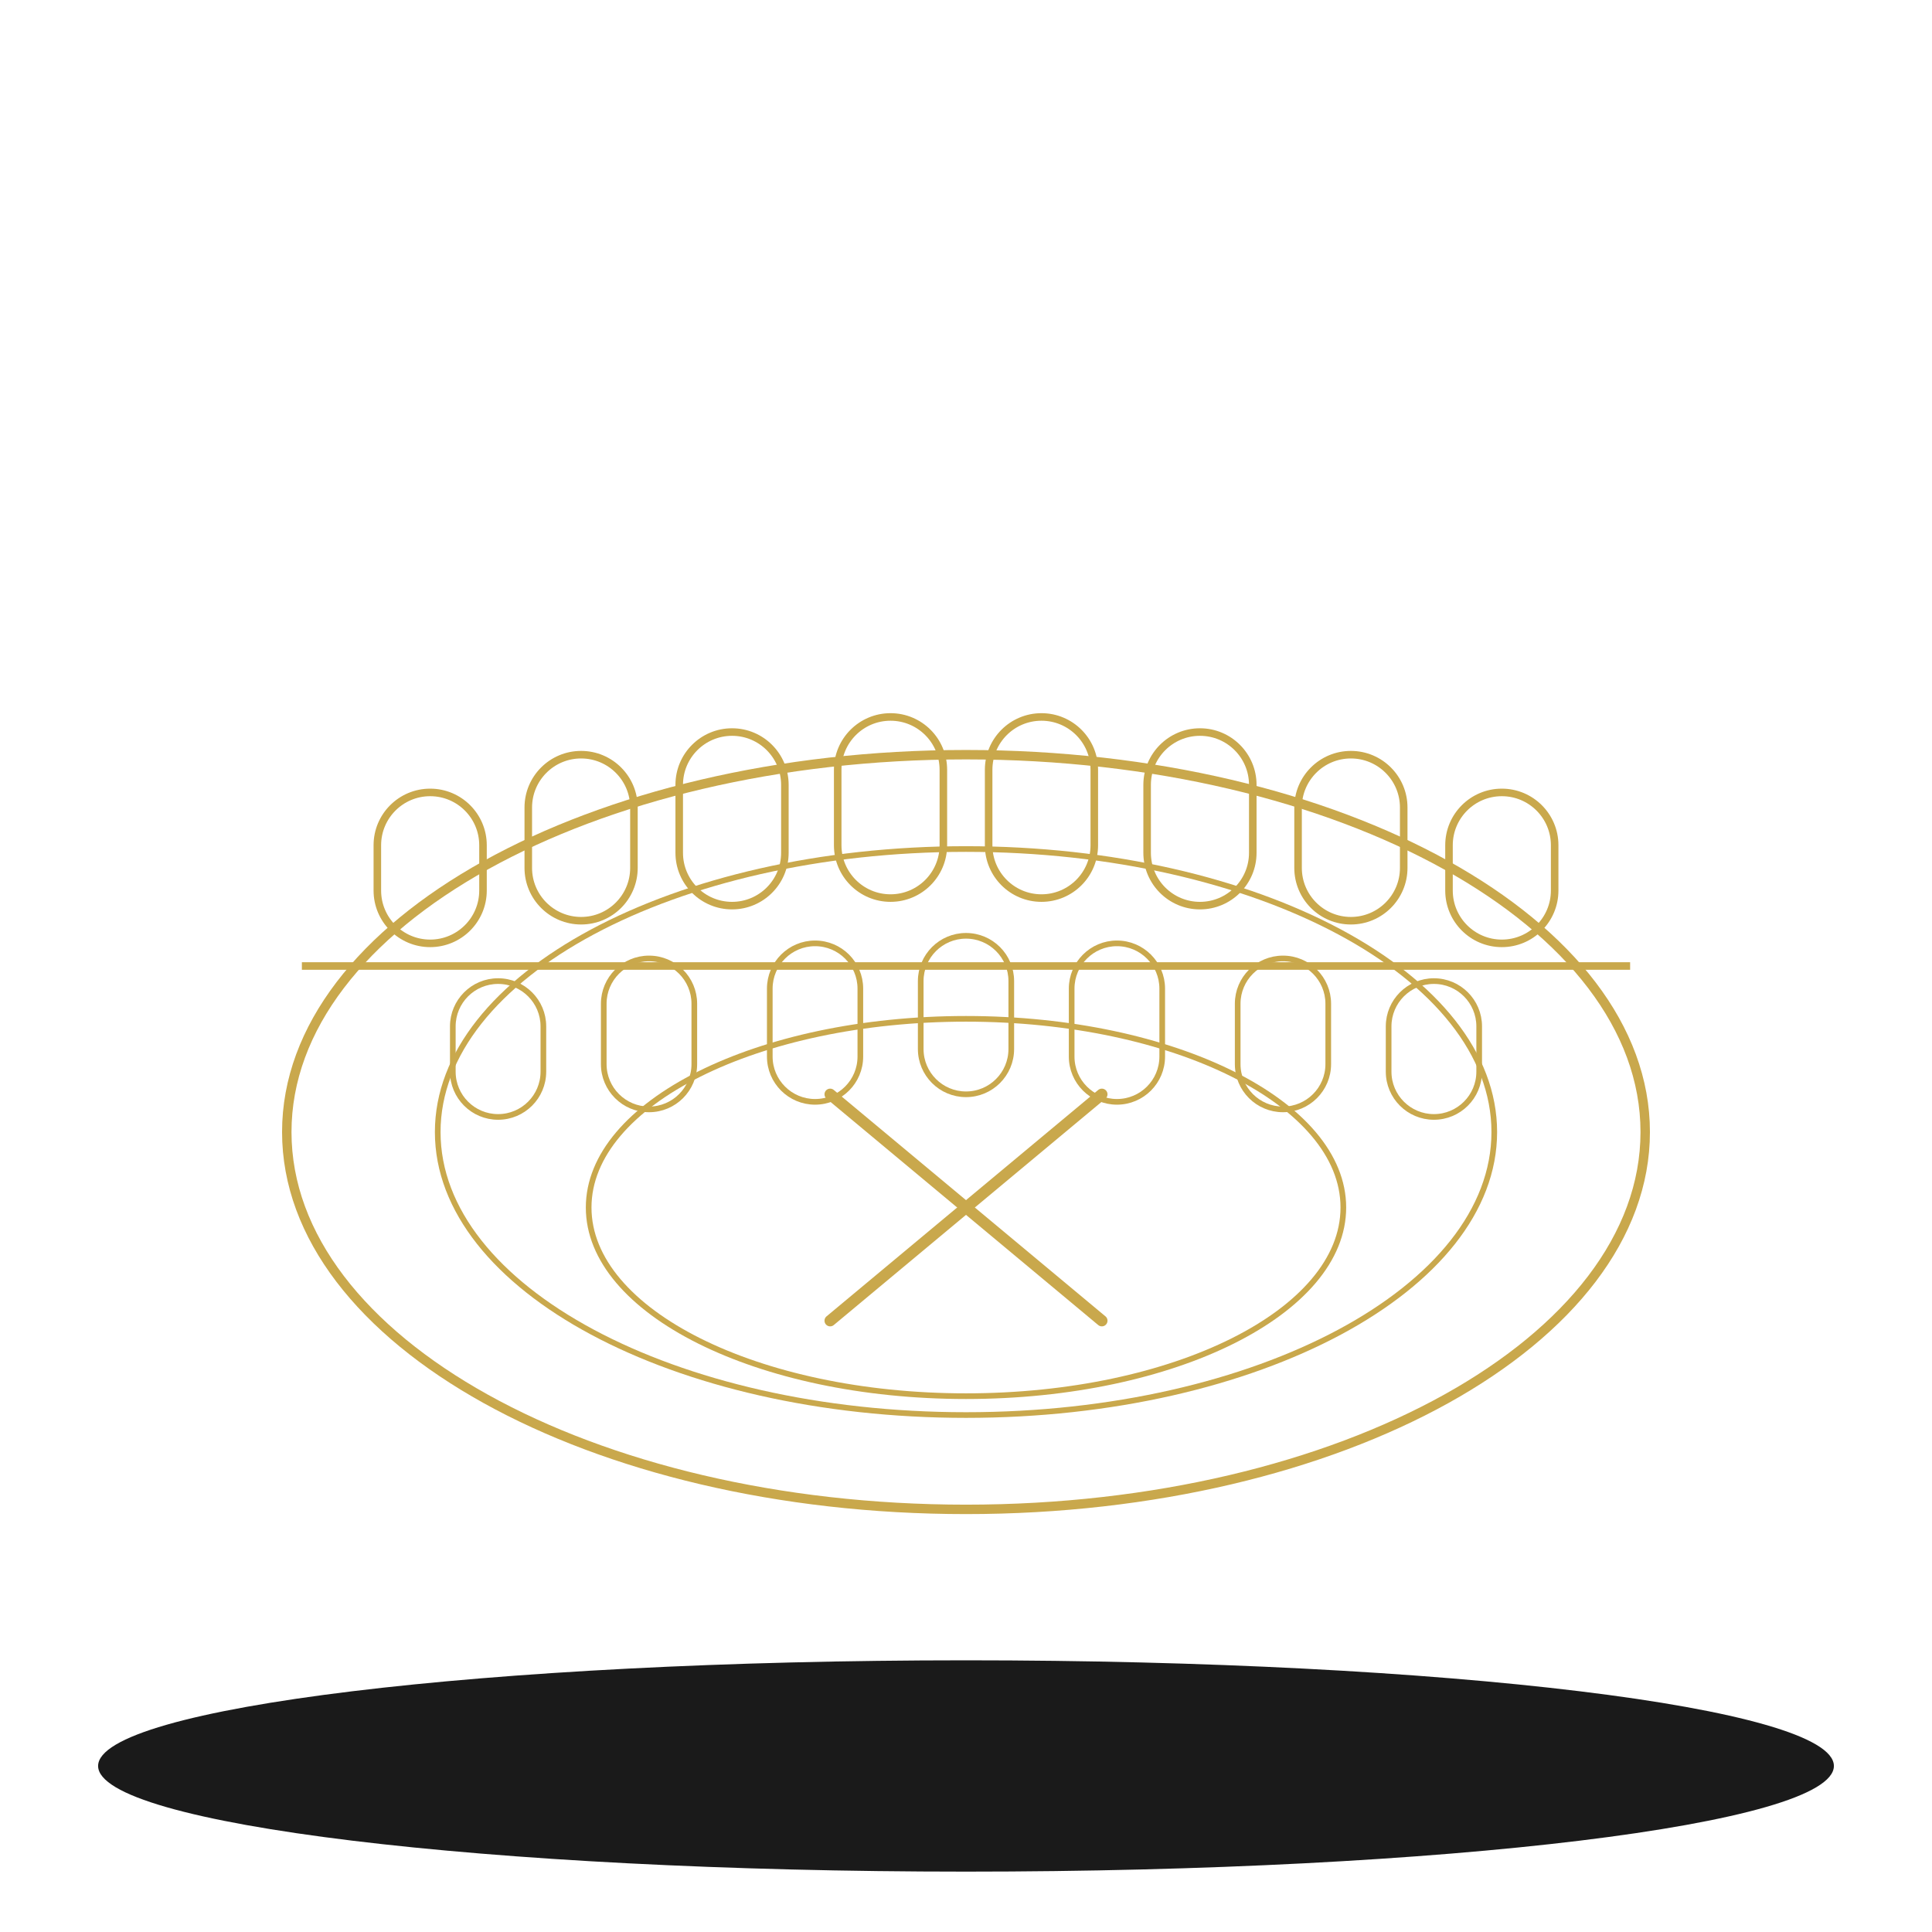
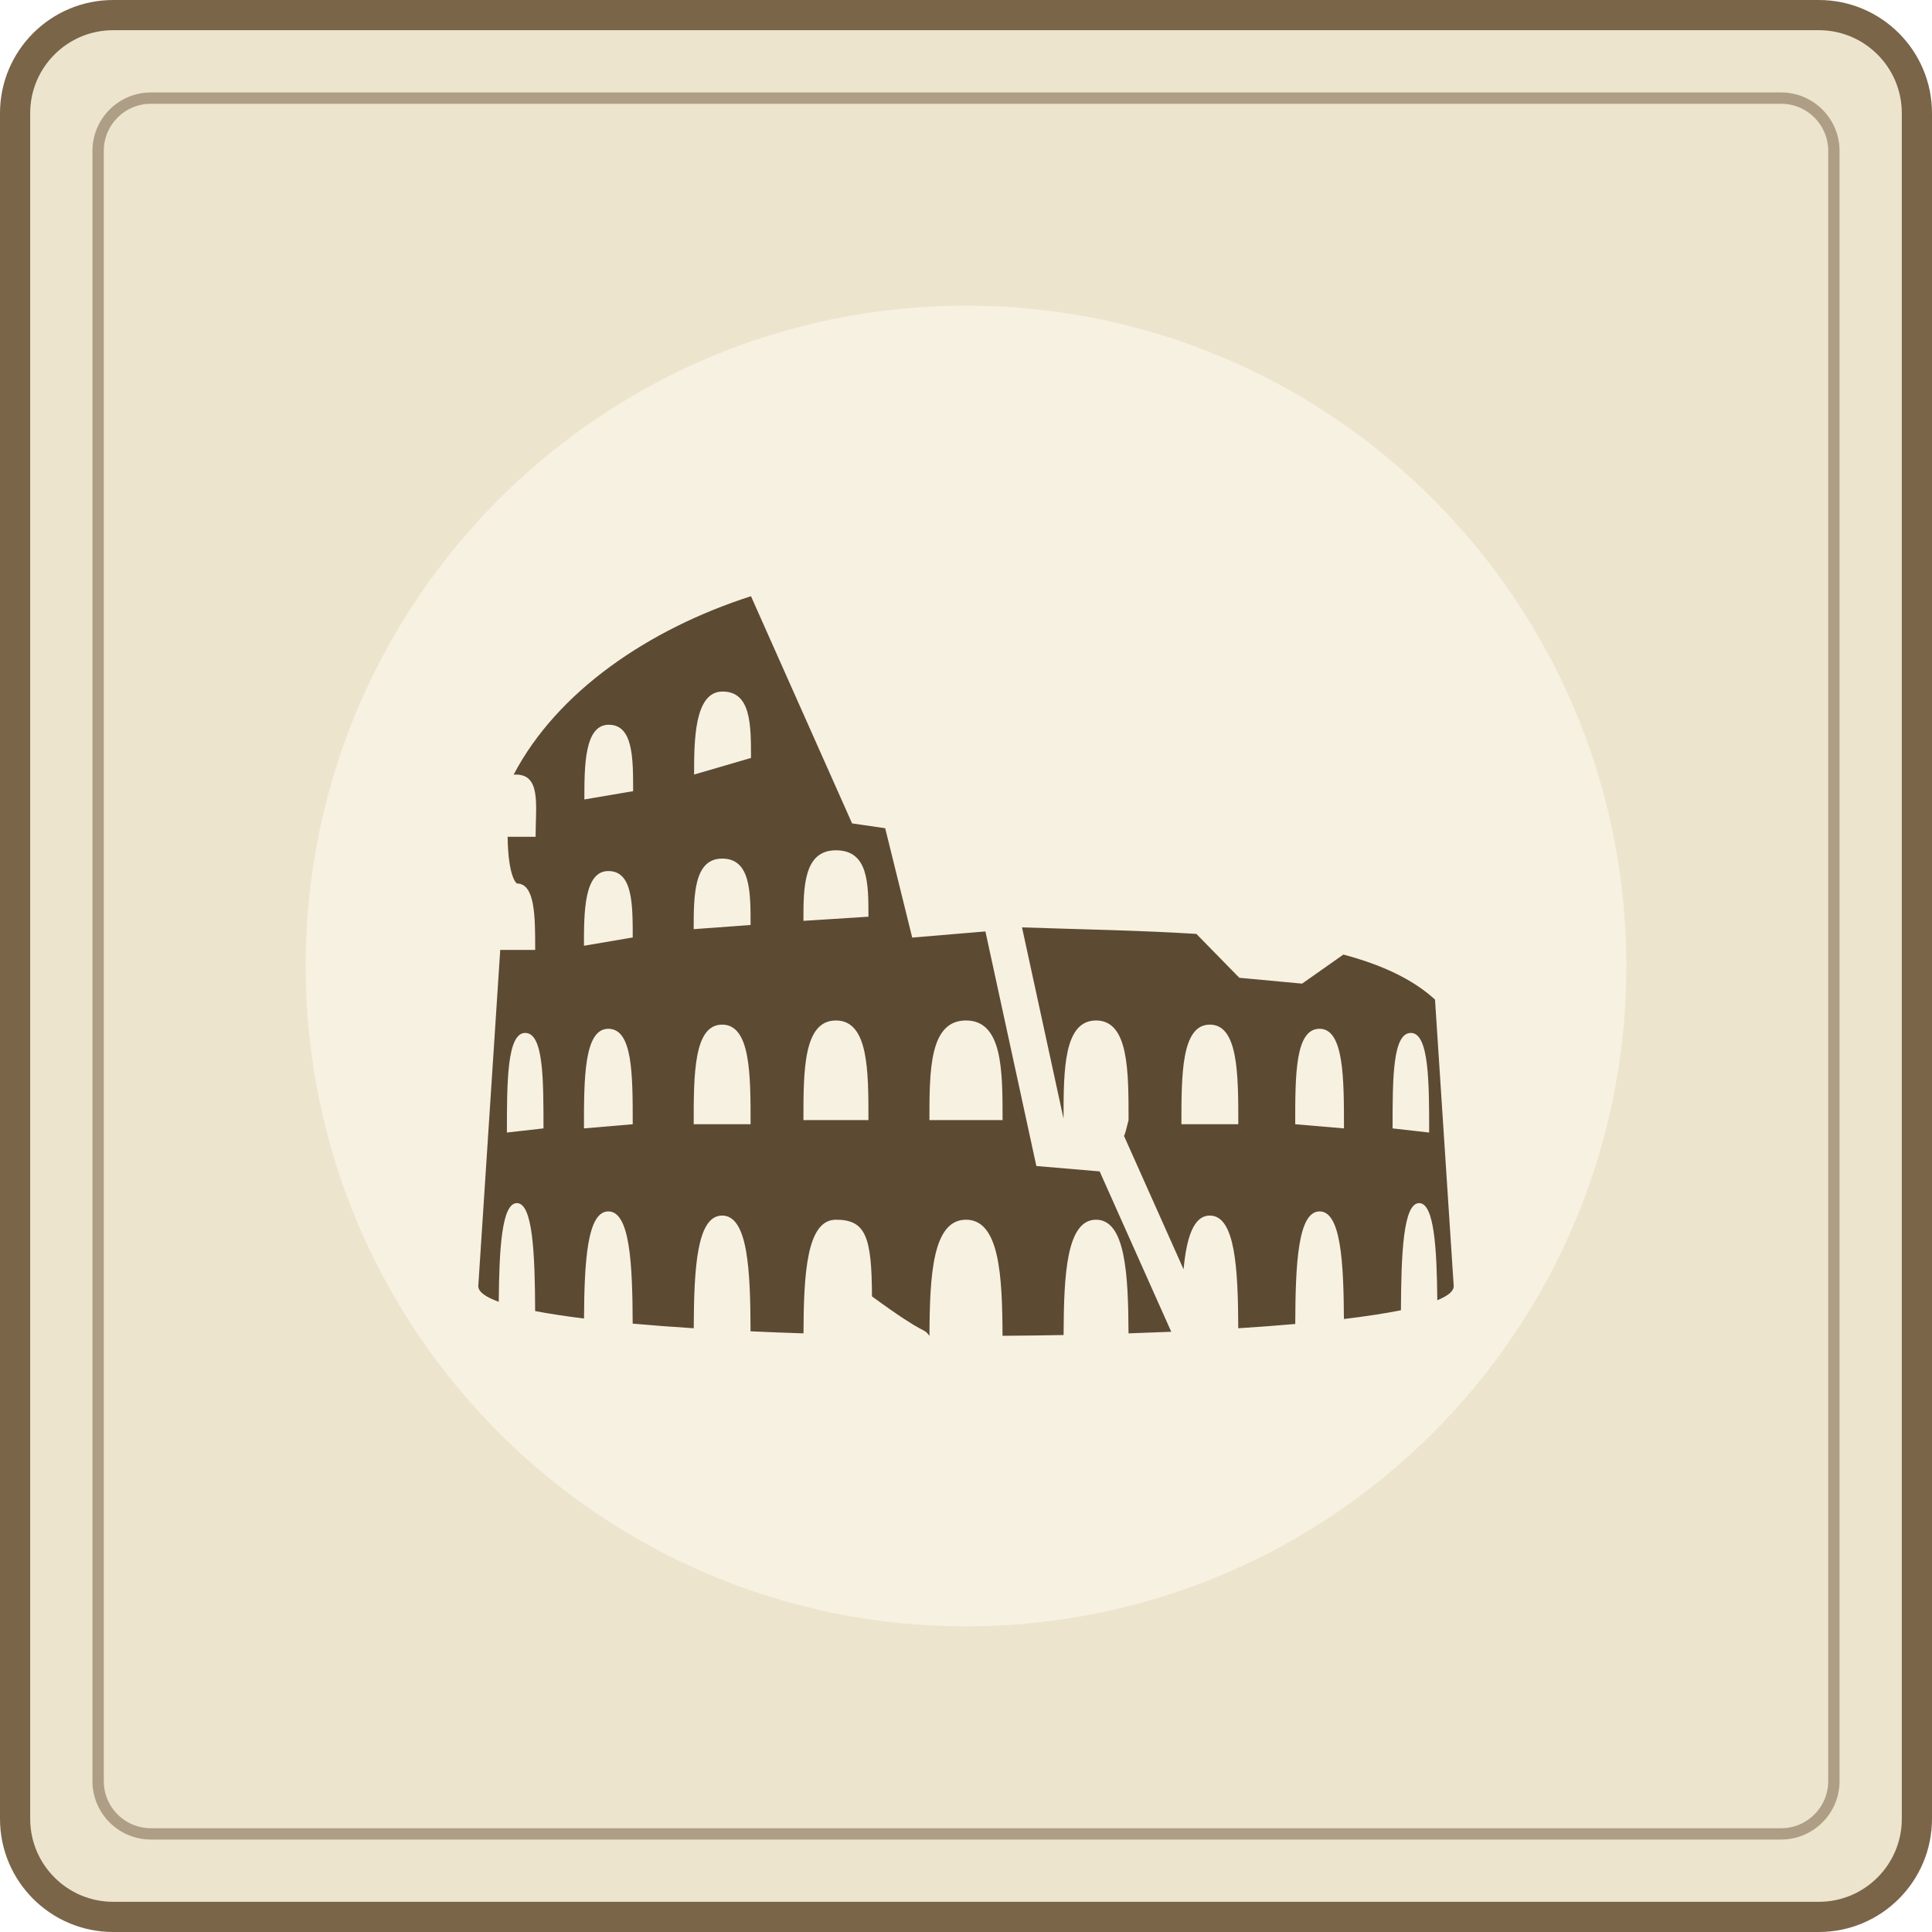
<svg xmlns="http://www.w3.org/2000/svg" viewBox="0 0 512 512" width="512" height="512">
-   <g fill="#1A1A1A">
-     <ellipse cx="256" cy="468" rx="230" ry="28" />
-     <ellipse cx="256" cy="300" rx="180" ry="100" stroke="#C9A84C" stroke-width="2.5" fill="none" />
-     <ellipse cx="256" cy="300" rx="140" ry="75" stroke="#C9A84C" stroke-width="1.5" fill="none" />
-     <rect x="100" y="210" width="28" height="40" rx="14" stroke="#C9A84C" stroke-width="2" fill="none" />
-     <rect x="140" y="200" width="28" height="44" rx="14" stroke="#C9A84C" stroke-width="2" fill="none" />
-     <rect x="180" y="194" width="28" height="46" rx="14" stroke="#C9A84C" stroke-width="2" fill="none" />
-     <rect x="222" y="190" width="28" height="48" rx="14" stroke="#C9A84C" stroke-width="2" fill="none" />
-     <rect x="262" y="190" width="28" height="48" rx="14" stroke="#C9A84C" stroke-width="2" fill="none" />
-     <rect x="304" y="194" width="28" height="46" rx="14" stroke="#C9A84C" stroke-width="2" fill="none" />
-     <rect x="344" y="200" width="28" height="44" rx="14" stroke="#C9A84C" stroke-width="2" fill="none" />
-     <rect x="384" y="210" width="28" height="40" rx="14" stroke="#C9A84C" stroke-width="2" fill="none" />
-     <rect x="120" y="260" width="24" height="36" rx="12" stroke="#C9A84C" stroke-width="1.5" fill="none" />
-     <rect x="160" y="254" width="24" height="40" rx="12" stroke="#C9A84C" stroke-width="1.5" fill="none" />
-     <rect x="204" y="250" width="24" height="42" rx="12" stroke="#C9A84C" stroke-width="1.5" fill="none" />
-     <rect x="244" y="248" width="24" height="42" rx="12" stroke="#C9A84C" stroke-width="1.5" fill="none" />
-     <rect x="284" y="250" width="24" height="42" rx="12" stroke="#C9A84C" stroke-width="1.5" fill="none" />
-     <rect x="328" y="254" width="24" height="40" rx="12" stroke="#C9A84C" stroke-width="1.5" fill="none" />
-     <rect x="368" y="260" width="24" height="36" rx="12" stroke="#C9A84C" stroke-width="1.5" fill="none" />
-     <ellipse cx="256" cy="320" rx="100" ry="50" stroke="#C9A84C" stroke-width="1.5" fill="none" />
-     <line x1="220" y1="290" x2="292" y2="350" stroke="#C9A84C" stroke-width="3" stroke-linecap="round" />
-     <line x1="292" y1="290" x2="220" y2="350" stroke="#C9A84C" stroke-width="3" stroke-linecap="round" />
-     <line x1="80" y1="256" x2="432" y2="256" stroke="#C9A84C" stroke-width="2" />
+   <rect x="4" y="4" width="504" height="504" rx="26" fill="#EDE4CE" stroke="#7A6548" stroke-width="8" />
+   <rect x="26" y="26" width="460" height="460" rx="14" fill="none" stroke="#7A6548" stroke-width="3" opacity="0.55" />
+   <circle cx="256" cy="256" r="175" fill="#F7F1E1" />
+   <g transform="translate(115.2,115.2) scale(0.55)">
+     <path fill="#5C4A32" fill-rule="evenodd" d="M152.39 77.82c-49.333 15.867-93.323 45.849-114.356 85.986 13.498-.909 10.582 14.516 10.582 29.947H35.133c.299 20.005 4.471 22.494 4.471 22.494 8.813 0 8.813 16 8.813 32H31.576L21 410.247c0 2.752 3.504 5.265 9.857 7.543.22-25.637 1.467-47.543 8.747-47.543 7.706 0 8.674 24.472 8.795 52.014 6.795 1.305 14.716 2.501 23.544 3.593.173-27.374 1.5-51.607 11.724-51.607 10.528 0 11.617 25.708 11.73 54.07 9.233.829 19.047 1.576 29.416 2.23.127-28.453 1.37-54.3 13.687-54.3 12.527 0 13.596 26.746 13.69 55.772 8.306.378 16.815.712 25.5.994.132-28.636 1.492-54.766 15.643-54.766 14.282 0 17.254 8 17.365 36.943 27.602 20.197 24.014 14.35 27.7 18.983.115-29.085 1.467-55.926 17.602-55.926 16.136 0 17.487 26.846 17.602 55.934 9.875-.068 19.698-.194 29.419-.375.112-28.944 1.364-55.559 15.646-55.559 14.15 0 15.51 26.127 15.643 54.76a1988.66 1988.66 0 0 0 20.588-.764l-34.499-77.27-30.497-2.595-24.543-113.03-35.274 2.962-13.024-52.692-15.948-2.326zm-13.691 45.933c13.708 0 13.708 16 13.708 32l-27.416 8c0-16 0-40 13.708-40zm-54.833 16c11.75 0 11.75 16 11.75 32l-23.5 4c0-16 0-36 11.75-36zm109.467 60.494c15.667 0 15.667 16 15.667 32l-31.333 2c0-16 0-34 15.666-34zm-54.833 4c13.708 0 13.708 16 13.708 32l-27.416 2c0-16 0-34 13.708-34zm-54.833 6c11.75 0 11.75 16 11.75 32l-23.5 4c0-16 0-36 11.75-36zm199.323 27.147l20.012 92.175c0-23.77.146-47.322 15.665-47.322 15.666 0 15.666 24 15.666 48-1.437 5.715-1.537 6.167-2.18 7.664l28.683 64.244c1.412-15.195 4.743-25.908 12.664-25.908 12.316 0 13.56 25.846 13.687 54.299 9.64-.609 18.791-1.3 27.457-2.059.11-28.43 1.182-54.24 11.731-54.24 10.253 0 11.559 24.37 11.725 51.84 10.484-1.26 19.768-2.66 27.463-4.211.129-27.382 1.122-51.629 8.791-51.629 7.21 0 8.501 21.485 8.74 46.797 5.109-2.078 7.906-4.342 7.906-6.797l-9.013-138.066c-10.884-10.001-26.092-16.875-44.141-21.692l-19.893 14.002-30.259-2.808-20.7-21.143c-27.077-1.717-55.883-2.184-84.004-3.146zm-89.657 44.853c15.667 0 15.667 24 15.667 48h-31.333c0-24 0-48 15.666-48zm62.667 0c17.625 0 17.625 24 17.625 48h-35.25c0-24 0-48 17.625-48zm-117.5 2c13.708 0 13.708 24 13.708 48h-27.416c0-24 0-48 13.708-48zm235 0c13.708 0 13.708 24 13.708 48h-27.416c0-24 0-48 13.708-48zm-289.833 2c11.75 0 11.75 22 11.75 46l-23.5 2c0-24 0-48 11.75-48zm342.708 0c11.75 0 11.75 24 11.75 48l-23.5-2c0-24 0-46 11.75-46zm-382.77 2c8.812 0 8.812 22 8.812 46l-17.625 2c0-24 0-48 8.812-48zm426.75 0c8.812 0 8.812 24 8.812 48l-17.625-2c0-24 0-46 8.812-46z" />
  </g>
</svg>
